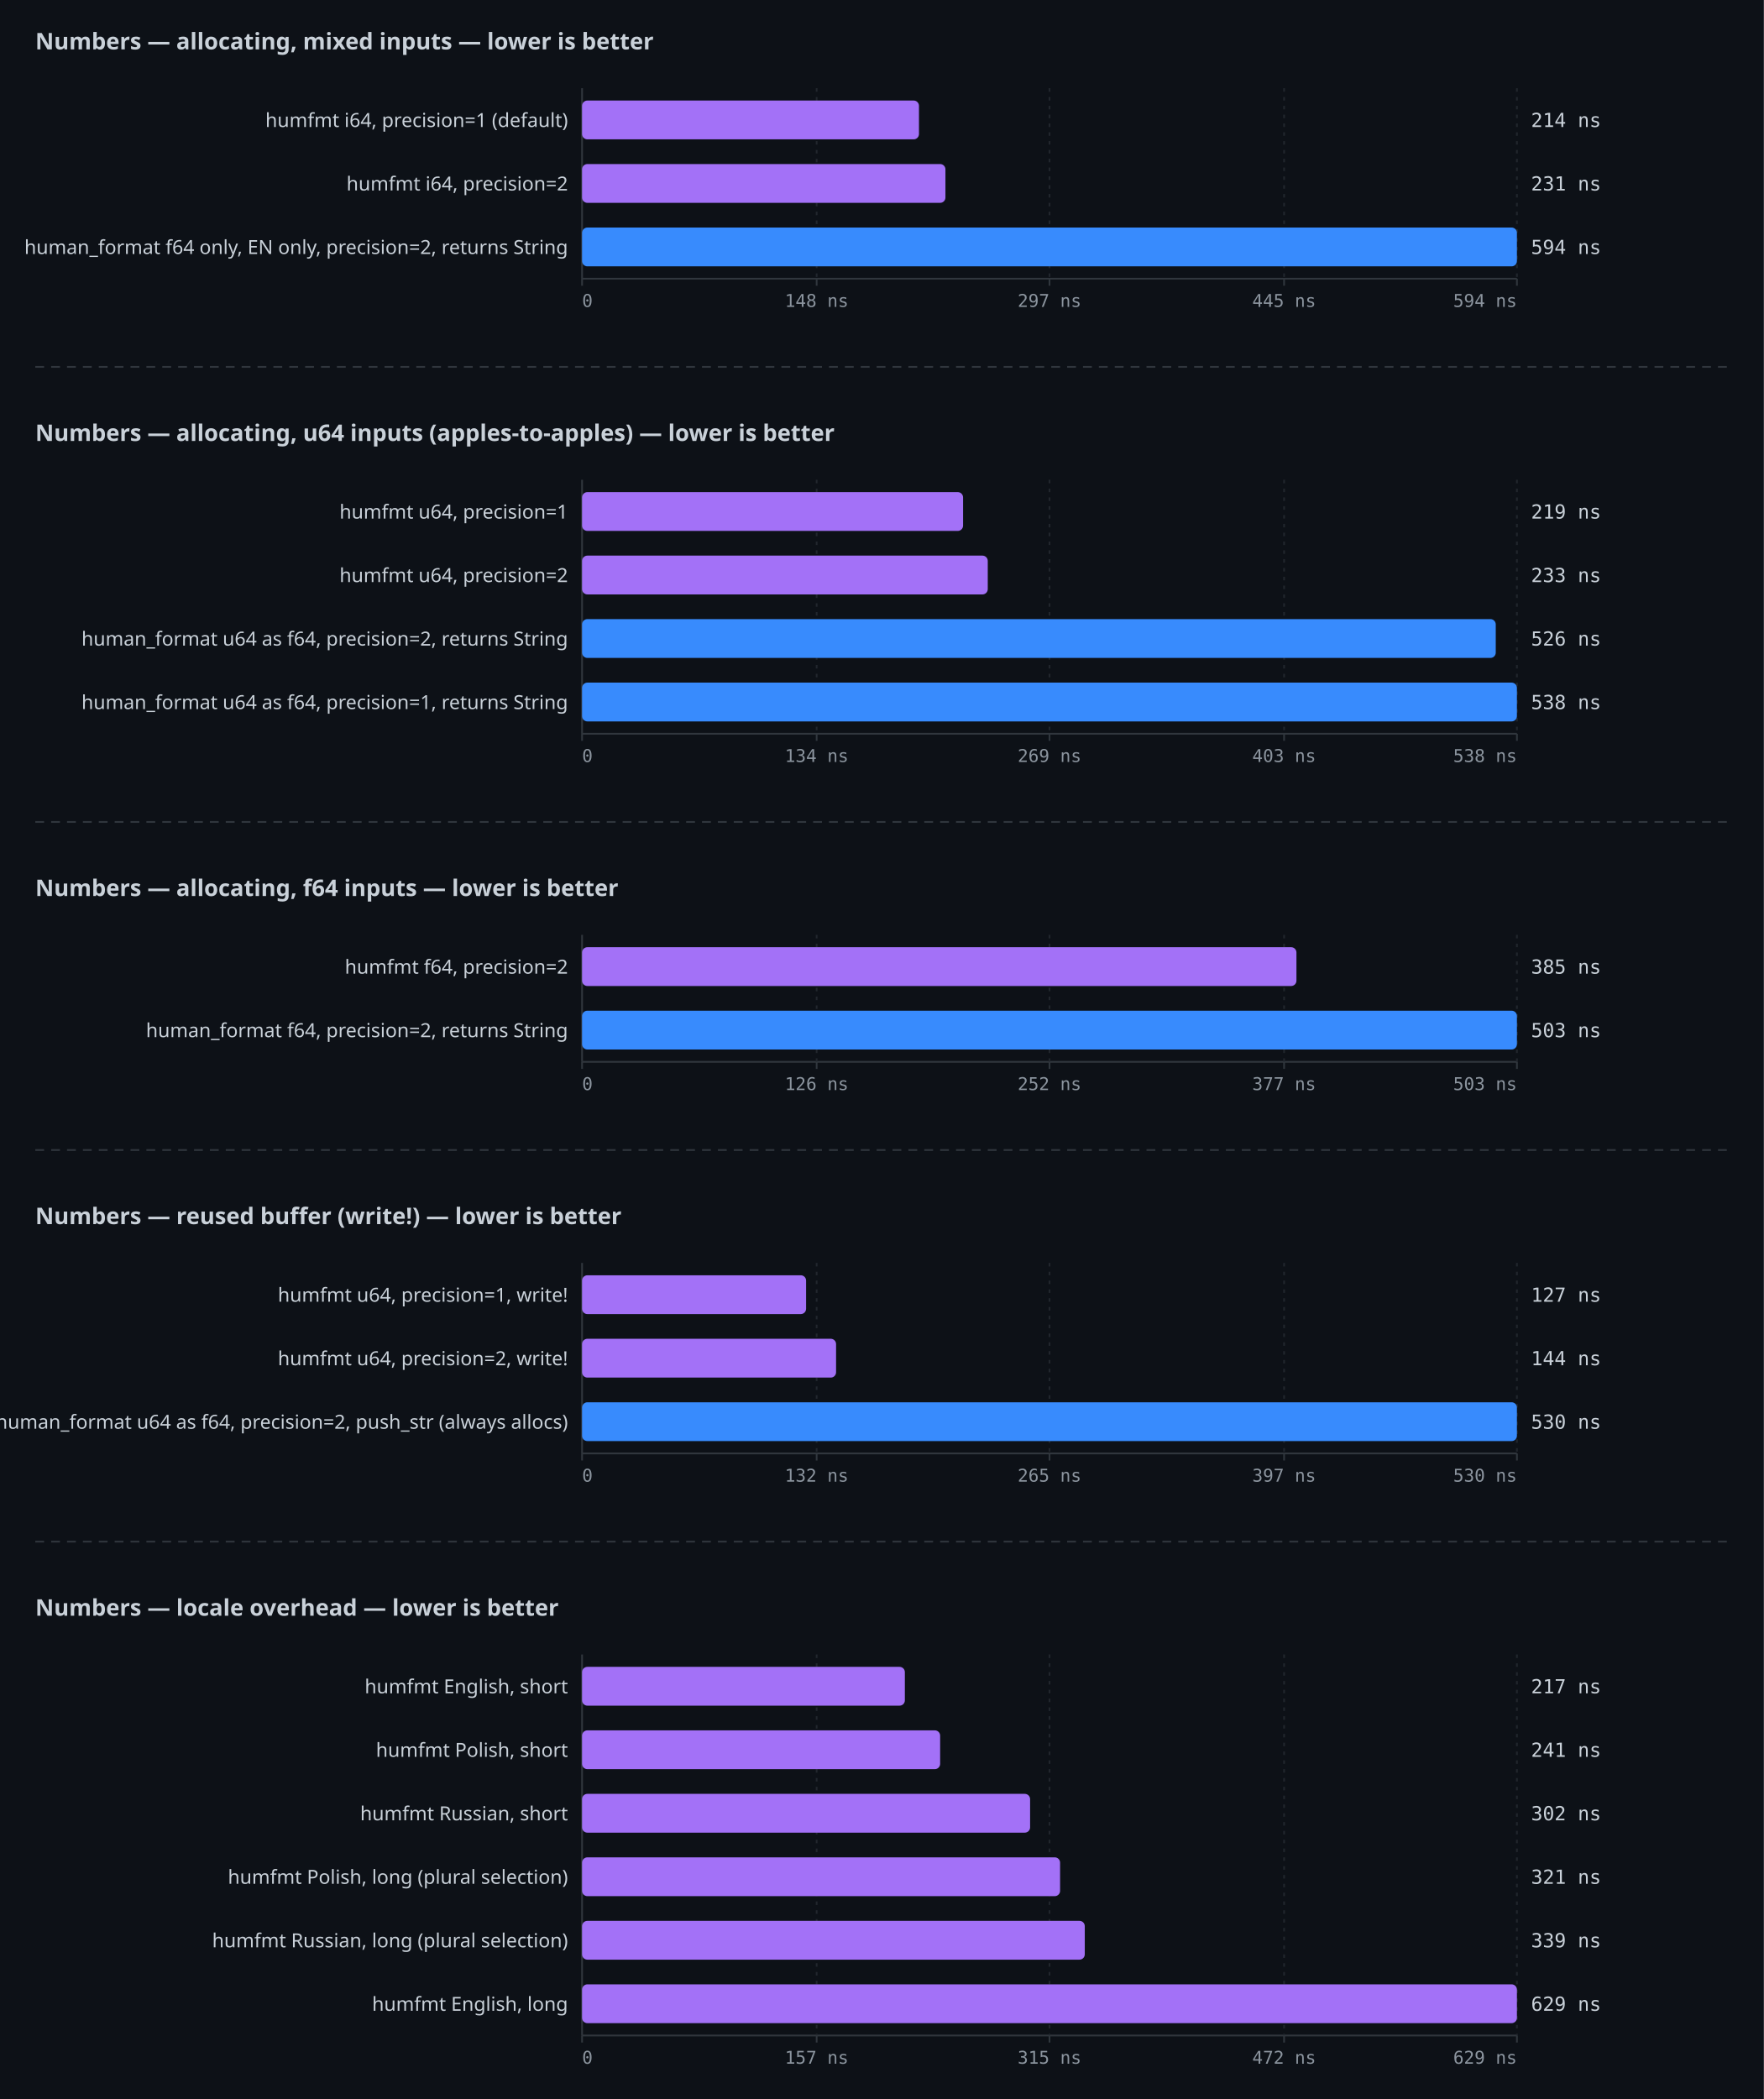
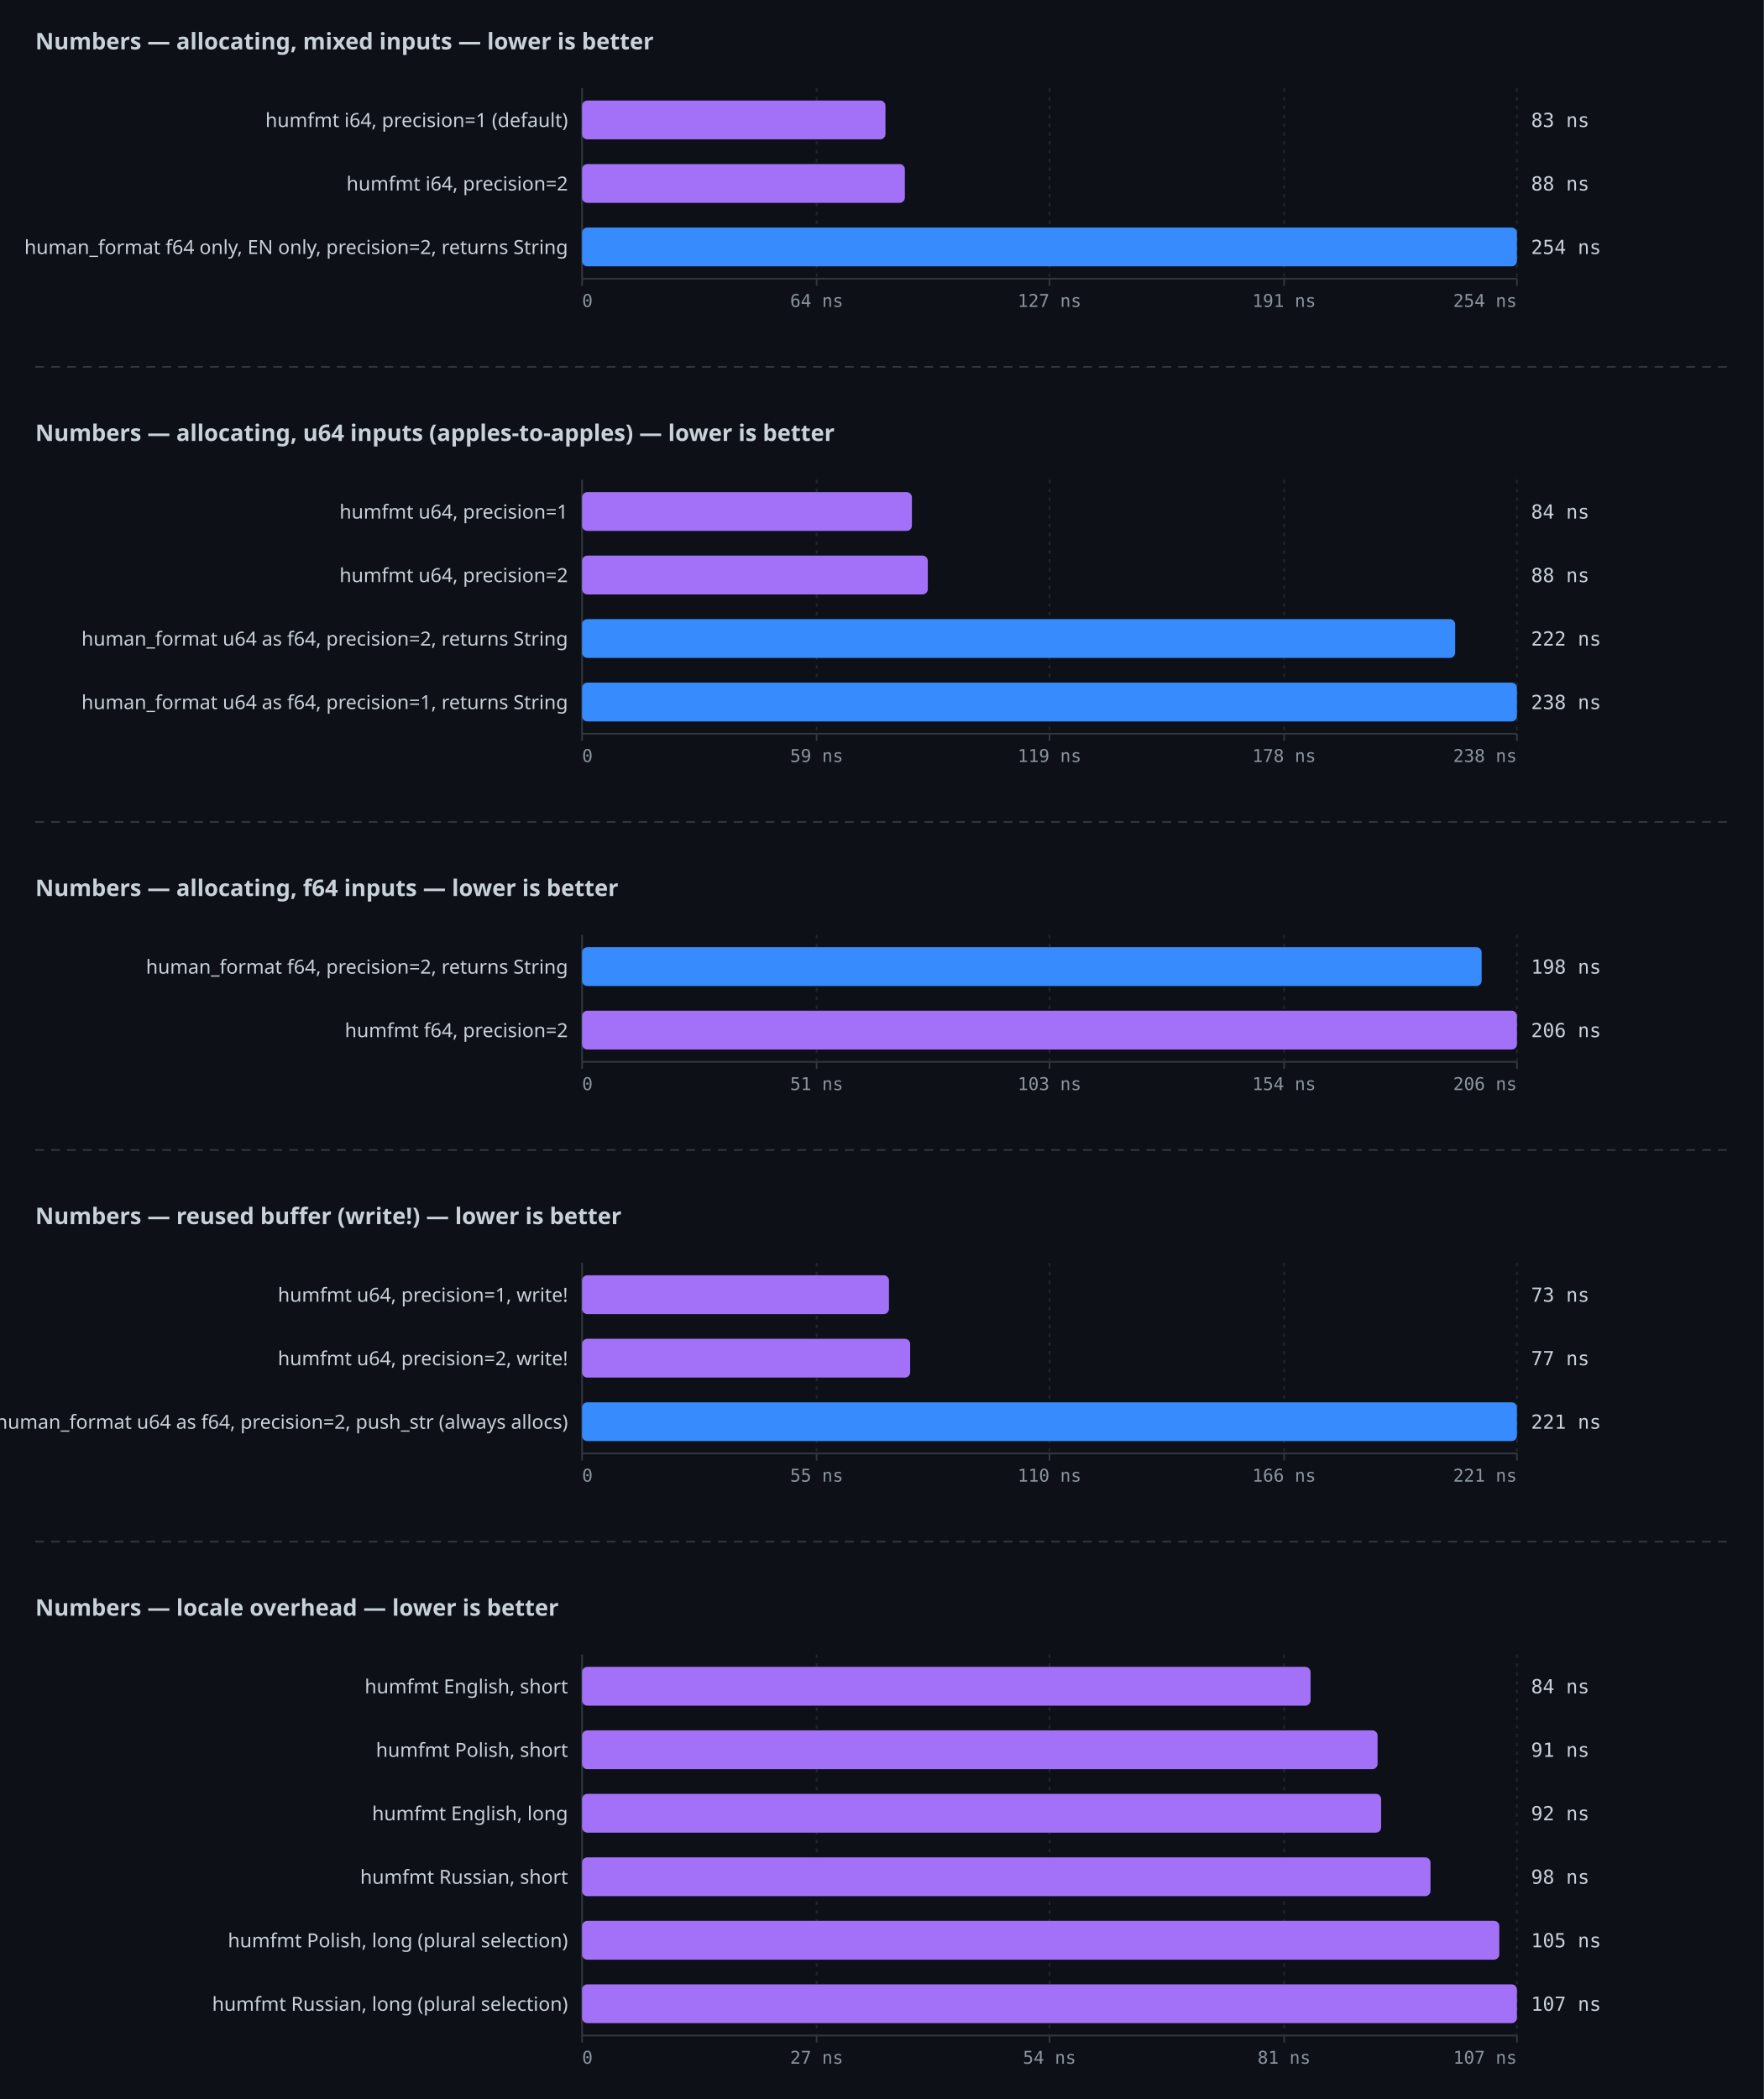
<svg xmlns="http://www.w3.org/2000/svg" width="1000" height="1190" viewBox="0 0 1000 1190">
  <rect width="100%" height="100%" fill="#0d1117" />
  <text x="20" y="28" fill="#c9d1d9" font-family="ui-sans-serif,system-ui,sans-serif" font-size="13" font-weight="600">Numbers — allocating, mixed inputs — lower is better</text>
  <line x1="330" y1="50" x2="330" y2="158" stroke="#30363d" stroke-width="1" />
  <line x1="330" y1="158" x2="860" y2="158" stroke="#30363d" stroke-width="1" />
  <line x1="330" y1="158" x2="330" y2="162" stroke="#30363d" stroke-width="1" />
  <text x="330" y="174" fill="#8b949e" font-family="ui-monospace,monospace" font-size="10" text-anchor="start">0</text>
  <line x1="463" y1="50" x2="463" y2="158" stroke="#21262d" stroke-width="1" stroke-dasharray="2 3" />
  <line x1="463" y1="158" x2="463" y2="162" stroke="#30363d" stroke-width="1" />
-   <text x="463" y="174" fill="#8b949e" font-family="ui-monospace,monospace" font-size="10" text-anchor="middle">148 ns</text>
+   <text x="463" y="174" fill="#8b949e" font-family="ui-monospace,monospace" font-size="10" text-anchor="middle">64 ns</text>
  <line x1="595" y1="50" x2="595" y2="158" stroke="#21262d" stroke-width="1" stroke-dasharray="2 3" />
  <line x1="595" y1="158" x2="595" y2="162" stroke="#30363d" stroke-width="1" />
-   <text x="595" y="174" fill="#8b949e" font-family="ui-monospace,monospace" font-size="10" text-anchor="middle">297 ns</text>
+   <text x="595" y="174" fill="#8b949e" font-family="ui-monospace,monospace" font-size="10" text-anchor="middle">127 ns</text>
  <line x1="728" y1="50" x2="728" y2="158" stroke="#21262d" stroke-width="1" stroke-dasharray="2 3" />
  <line x1="728" y1="158" x2="728" y2="162" stroke="#30363d" stroke-width="1" />
-   <text x="728" y="174" fill="#8b949e" font-family="ui-monospace,monospace" font-size="10" text-anchor="middle">445 ns</text>
+   <text x="728" y="174" fill="#8b949e" font-family="ui-monospace,monospace" font-size="10" text-anchor="middle">191 ns</text>
  <line x1="860" y1="50" x2="860" y2="158" stroke="#21262d" stroke-width="1" stroke-dasharray="2 3" />
  <line x1="860" y1="158" x2="860" y2="162" stroke="#30363d" stroke-width="1" />
-   <text x="860" y="174" fill="#8b949e" font-family="ui-monospace,monospace" font-size="10" text-anchor="end">594 ns</text>
-   <rect x="330" y="57" width="191" height="22" fill="#a371f7" rx="3" />
+   <text x="860" y="174" fill="#8b949e" font-family="ui-monospace,monospace" font-size="10" text-anchor="end">254 ns</text>
+   <rect x="330" y="57" width="172" height="22" fill="#a371f7" rx="3" />
  <text x="322" y="72" fill="#c9d1d9" font-family="ui-sans-serif,system-ui,sans-serif" font-size="11" text-anchor="end">humfmt  i64, precision=1 (default)</text>
-   <text x="868" y="72" fill="#c9d1d9" font-family="ui-monospace,monospace" font-size="11">214 ns</text>
-   <rect x="330" y="93" width="206" height="22" fill="#a371f7" rx="3" />
+   <text x="868" y="72" fill="#c9d1d9" font-family="ui-monospace,monospace" font-size="11">83 ns</text>
+   <rect x="330" y="93" width="183" height="22" fill="#a371f7" rx="3" />
  <text x="322" y="108" fill="#c9d1d9" font-family="ui-sans-serif,system-ui,sans-serif" font-size="11" text-anchor="end">humfmt  i64, precision=2</text>
-   <text x="868" y="108" fill="#c9d1d9" font-family="ui-monospace,monospace" font-size="11">231 ns</text>
+   <text x="868" y="108" fill="#c9d1d9" font-family="ui-monospace,monospace" font-size="11">88 ns</text>
  <rect x="330" y="129" width="530" height="22" fill="#388bfd" rx="3" />
  <text x="322" y="144" fill="#c9d1d9" font-family="ui-sans-serif,system-ui,sans-serif" font-size="11" text-anchor="end">human_format  f64 only, EN only, precision=2, returns String</text>
-   <text x="868" y="144" fill="#c9d1d9" font-family="ui-monospace,monospace" font-size="11">594 ns</text>
+   <text x="868" y="144" fill="#c9d1d9" font-family="ui-monospace,monospace" font-size="11">254 ns</text>
  <line x1="20" y1="208" x2="980" y2="208" stroke="#30363d" stroke-width="1" stroke-dasharray="5 4" />
  <text x="20" y="250" fill="#c9d1d9" font-family="ui-sans-serif,system-ui,sans-serif" font-size="13" font-weight="600">Numbers — allocating, u64 inputs (apples-to-apples) — lower is better</text>
  <line x1="330" y1="272" x2="330" y2="416" stroke="#30363d" stroke-width="1" />
  <line x1="330" y1="416" x2="860" y2="416" stroke="#30363d" stroke-width="1" />
  <line x1="330" y1="416" x2="330" y2="420" stroke="#30363d" stroke-width="1" />
  <text x="330" y="432" fill="#8b949e" font-family="ui-monospace,monospace" font-size="10" text-anchor="start">0</text>
  <line x1="463" y1="272" x2="463" y2="416" stroke="#21262d" stroke-width="1" stroke-dasharray="2 3" />
  <line x1="463" y1="416" x2="463" y2="420" stroke="#30363d" stroke-width="1" />
-   <text x="463" y="432" fill="#8b949e" font-family="ui-monospace,monospace" font-size="10" text-anchor="middle">134 ns</text>
+   <text x="463" y="432" fill="#8b949e" font-family="ui-monospace,monospace" font-size="10" text-anchor="middle">59 ns</text>
  <line x1="595" y1="272" x2="595" y2="416" stroke="#21262d" stroke-width="1" stroke-dasharray="2 3" />
  <line x1="595" y1="416" x2="595" y2="420" stroke="#30363d" stroke-width="1" />
-   <text x="595" y="432" fill="#8b949e" font-family="ui-monospace,monospace" font-size="10" text-anchor="middle">269 ns</text>
+   <text x="595" y="432" fill="#8b949e" font-family="ui-monospace,monospace" font-size="10" text-anchor="middle">119 ns</text>
  <line x1="728" y1="272" x2="728" y2="416" stroke="#21262d" stroke-width="1" stroke-dasharray="2 3" />
  <line x1="728" y1="416" x2="728" y2="420" stroke="#30363d" stroke-width="1" />
-   <text x="728" y="432" fill="#8b949e" font-family="ui-monospace,monospace" font-size="10" text-anchor="middle">403 ns</text>
+   <text x="728" y="432" fill="#8b949e" font-family="ui-monospace,monospace" font-size="10" text-anchor="middle">178 ns</text>
  <line x1="860" y1="272" x2="860" y2="416" stroke="#21262d" stroke-width="1" stroke-dasharray="2 3" />
  <line x1="860" y1="416" x2="860" y2="420" stroke="#30363d" stroke-width="1" />
-   <text x="860" y="432" fill="#8b949e" font-family="ui-monospace,monospace" font-size="10" text-anchor="end">538 ns</text>
-   <rect x="330" y="279" width="216" height="22" fill="#a371f7" rx="3" />
+   <text x="860" y="432" fill="#8b949e" font-family="ui-monospace,monospace" font-size="10" text-anchor="end">238 ns</text>
+   <rect x="330" y="279" width="187" height="22" fill="#a371f7" rx="3" />
  <text x="322" y="294" fill="#c9d1d9" font-family="ui-sans-serif,system-ui,sans-serif" font-size="11" text-anchor="end">humfmt  u64, precision=1</text>
-   <text x="868" y="294" fill="#c9d1d9" font-family="ui-monospace,monospace" font-size="11">219 ns</text>
-   <rect x="330" y="315" width="230" height="22" fill="#a371f7" rx="3" />
+   <text x="868" y="294" fill="#c9d1d9" font-family="ui-monospace,monospace" font-size="11">84 ns</text>
+   <rect x="330" y="315" width="196" height="22" fill="#a371f7" rx="3" />
  <text x="322" y="330" fill="#c9d1d9" font-family="ui-sans-serif,system-ui,sans-serif" font-size="11" text-anchor="end">humfmt  u64, precision=2</text>
-   <text x="868" y="330" fill="#c9d1d9" font-family="ui-monospace,monospace" font-size="11">233 ns</text>
-   <rect x="330" y="351" width="518" height="22" fill="#388bfd" rx="3" />
+   <text x="868" y="330" fill="#c9d1d9" font-family="ui-monospace,monospace" font-size="11">88 ns</text>
+   <rect x="330" y="351" width="495" height="22" fill="#388bfd" rx="3" />
  <text x="322" y="366" fill="#c9d1d9" font-family="ui-sans-serif,system-ui,sans-serif" font-size="11" text-anchor="end">human_format  u64 as f64, precision=2, returns String</text>
-   <text x="868" y="366" fill="#c9d1d9" font-family="ui-monospace,monospace" font-size="11">526 ns</text>
+   <text x="868" y="366" fill="#c9d1d9" font-family="ui-monospace,monospace" font-size="11">222 ns</text>
  <rect x="330" y="387" width="530" height="22" fill="#388bfd" rx="3" />
  <text x="322" y="402" fill="#c9d1d9" font-family="ui-sans-serif,system-ui,sans-serif" font-size="11" text-anchor="end">human_format  u64 as f64, precision=1, returns String</text>
-   <text x="868" y="402" fill="#c9d1d9" font-family="ui-monospace,monospace" font-size="11">538 ns</text>
+   <text x="868" y="402" fill="#c9d1d9" font-family="ui-monospace,monospace" font-size="11">238 ns</text>
  <line x1="20" y1="466" x2="980" y2="466" stroke="#30363d" stroke-width="1" stroke-dasharray="5 4" />
  <text x="20" y="508" fill="#c9d1d9" font-family="ui-sans-serif,system-ui,sans-serif" font-size="13" font-weight="600">Numbers — allocating, f64 inputs — lower is better</text>
  <line x1="330" y1="530" x2="330" y2="602" stroke="#30363d" stroke-width="1" />
  <line x1="330" y1="602" x2="860" y2="602" stroke="#30363d" stroke-width="1" />
  <line x1="330" y1="602" x2="330" y2="606" stroke="#30363d" stroke-width="1" />
  <text x="330" y="618" fill="#8b949e" font-family="ui-monospace,monospace" font-size="10" text-anchor="start">0</text>
  <line x1="463" y1="530" x2="463" y2="602" stroke="#21262d" stroke-width="1" stroke-dasharray="2 3" />
  <line x1="463" y1="602" x2="463" y2="606" stroke="#30363d" stroke-width="1" />
-   <text x="463" y="618" fill="#8b949e" font-family="ui-monospace,monospace" font-size="10" text-anchor="middle">126 ns</text>
+   <text x="463" y="618" fill="#8b949e" font-family="ui-monospace,monospace" font-size="10" text-anchor="middle">51 ns</text>
  <line x1="595" y1="530" x2="595" y2="602" stroke="#21262d" stroke-width="1" stroke-dasharray="2 3" />
  <line x1="595" y1="602" x2="595" y2="606" stroke="#30363d" stroke-width="1" />
-   <text x="595" y="618" fill="#8b949e" font-family="ui-monospace,monospace" font-size="10" text-anchor="middle">252 ns</text>
+   <text x="595" y="618" fill="#8b949e" font-family="ui-monospace,monospace" font-size="10" text-anchor="middle">103 ns</text>
  <line x1="728" y1="530" x2="728" y2="602" stroke="#21262d" stroke-width="1" stroke-dasharray="2 3" />
  <line x1="728" y1="602" x2="728" y2="606" stroke="#30363d" stroke-width="1" />
-   <text x="728" y="618" fill="#8b949e" font-family="ui-monospace,monospace" font-size="10" text-anchor="middle">377 ns</text>
+   <text x="728" y="618" fill="#8b949e" font-family="ui-monospace,monospace" font-size="10" text-anchor="middle">154 ns</text>
  <line x1="860" y1="530" x2="860" y2="602" stroke="#21262d" stroke-width="1" stroke-dasharray="2 3" />
  <line x1="860" y1="602" x2="860" y2="606" stroke="#30363d" stroke-width="1" />
-   <text x="860" y="618" fill="#8b949e" font-family="ui-monospace,monospace" font-size="10" text-anchor="end">503 ns</text>
-   <rect x="330" y="537" width="405" height="22" fill="#a371f7" rx="3" />
-   <text x="322" y="552" fill="#c9d1d9" font-family="ui-sans-serif,system-ui,sans-serif" font-size="11" text-anchor="end">humfmt  f64, precision=2</text>
-   <text x="868" y="552" fill="#c9d1d9" font-family="ui-monospace,monospace" font-size="11">385 ns</text>
-   <rect x="330" y="573" width="530" height="22" fill="#388bfd" rx="3" />
-   <text x="322" y="588" fill="#c9d1d9" font-family="ui-sans-serif,system-ui,sans-serif" font-size="11" text-anchor="end">human_format  f64, precision=2, returns String</text>
-   <text x="868" y="588" fill="#c9d1d9" font-family="ui-monospace,monospace" font-size="11">503 ns</text>
+   <text x="860" y="618" fill="#8b949e" font-family="ui-monospace,monospace" font-size="10" text-anchor="end">206 ns</text>
+   <rect x="330" y="537" width="510" height="22" fill="#388bfd" rx="3" />
+   <text x="322" y="552" fill="#c9d1d9" font-family="ui-sans-serif,system-ui,sans-serif" font-size="11" text-anchor="end">human_format  f64, precision=2, returns String</text>
+   <text x="868" y="552" fill="#c9d1d9" font-family="ui-monospace,monospace" font-size="11">198 ns</text>
+   <rect x="330" y="573" width="530" height="22" fill="#a371f7" rx="3" />
+   <text x="322" y="588" fill="#c9d1d9" font-family="ui-sans-serif,system-ui,sans-serif" font-size="11" text-anchor="end">humfmt  f64, precision=2</text>
+   <text x="868" y="588" fill="#c9d1d9" font-family="ui-monospace,monospace" font-size="11">206 ns</text>
  <line x1="20" y1="652" x2="980" y2="652" stroke="#30363d" stroke-width="1" stroke-dasharray="5 4" />
  <text x="20" y="694" fill="#c9d1d9" font-family="ui-sans-serif,system-ui,sans-serif" font-size="13" font-weight="600">Numbers — reused buffer (write!) — lower is better</text>
  <line x1="330" y1="716" x2="330" y2="824" stroke="#30363d" stroke-width="1" />
  <line x1="330" y1="824" x2="860" y2="824" stroke="#30363d" stroke-width="1" />
  <line x1="330" y1="824" x2="330" y2="828" stroke="#30363d" stroke-width="1" />
  <text x="330" y="840" fill="#8b949e" font-family="ui-monospace,monospace" font-size="10" text-anchor="start">0</text>
  <line x1="463" y1="716" x2="463" y2="824" stroke="#21262d" stroke-width="1" stroke-dasharray="2 3" />
  <line x1="463" y1="824" x2="463" y2="828" stroke="#30363d" stroke-width="1" />
-   <text x="463" y="840" fill="#8b949e" font-family="ui-monospace,monospace" font-size="10" text-anchor="middle">132 ns</text>
+   <text x="463" y="840" fill="#8b949e" font-family="ui-monospace,monospace" font-size="10" text-anchor="middle">55 ns</text>
  <line x1="595" y1="716" x2="595" y2="824" stroke="#21262d" stroke-width="1" stroke-dasharray="2 3" />
  <line x1="595" y1="824" x2="595" y2="828" stroke="#30363d" stroke-width="1" />
-   <text x="595" y="840" fill="#8b949e" font-family="ui-monospace,monospace" font-size="10" text-anchor="middle">265 ns</text>
+   <text x="595" y="840" fill="#8b949e" font-family="ui-monospace,monospace" font-size="10" text-anchor="middle">110 ns</text>
  <line x1="728" y1="716" x2="728" y2="824" stroke="#21262d" stroke-width="1" stroke-dasharray="2 3" />
  <line x1="728" y1="824" x2="728" y2="828" stroke="#30363d" stroke-width="1" />
-   <text x="728" y="840" fill="#8b949e" font-family="ui-monospace,monospace" font-size="10" text-anchor="middle">397 ns</text>
+   <text x="728" y="840" fill="#8b949e" font-family="ui-monospace,monospace" font-size="10" text-anchor="middle">166 ns</text>
  <line x1="860" y1="716" x2="860" y2="824" stroke="#21262d" stroke-width="1" stroke-dasharray="2 3" />
  <line x1="860" y1="824" x2="860" y2="828" stroke="#30363d" stroke-width="1" />
-   <text x="860" y="840" fill="#8b949e" font-family="ui-monospace,monospace" font-size="10" text-anchor="end">530 ns</text>
-   <rect x="330" y="723" width="127" height="22" fill="#a371f7" rx="3" />
+   <text x="860" y="840" fill="#8b949e" font-family="ui-monospace,monospace" font-size="10" text-anchor="end">221 ns</text>
+   <rect x="330" y="723" width="174" height="22" fill="#a371f7" rx="3" />
  <text x="322" y="738" fill="#c9d1d9" font-family="ui-sans-serif,system-ui,sans-serif" font-size="11" text-anchor="end">humfmt  u64, precision=1, write!</text>
-   <text x="868" y="738" fill="#c9d1d9" font-family="ui-monospace,monospace" font-size="11">127 ns</text>
-   <rect x="330" y="759" width="144" height="22" fill="#a371f7" rx="3" />
+   <text x="868" y="738" fill="#c9d1d9" font-family="ui-monospace,monospace" font-size="11">73 ns</text>
+   <rect x="330" y="759" width="186" height="22" fill="#a371f7" rx="3" />
  <text x="322" y="774" fill="#c9d1d9" font-family="ui-sans-serif,system-ui,sans-serif" font-size="11" text-anchor="end">humfmt  u64, precision=2, write!</text>
-   <text x="868" y="774" fill="#c9d1d9" font-family="ui-monospace,monospace" font-size="11">144 ns</text>
+   <text x="868" y="774" fill="#c9d1d9" font-family="ui-monospace,monospace" font-size="11">77 ns</text>
  <rect x="330" y="795" width="530" height="22" fill="#388bfd" rx="3" />
  <text x="322" y="810" fill="#c9d1d9" font-family="ui-sans-serif,system-ui,sans-serif" font-size="11" text-anchor="end">human_format  u64 as f64, precision=2, push_str (always allocs)</text>
-   <text x="868" y="810" fill="#c9d1d9" font-family="ui-monospace,monospace" font-size="11">530 ns</text>
+   <text x="868" y="810" fill="#c9d1d9" font-family="ui-monospace,monospace" font-size="11">221 ns</text>
  <line x1="20" y1="874" x2="980" y2="874" stroke="#30363d" stroke-width="1" stroke-dasharray="5 4" />
  <text x="20" y="916" fill="#c9d1d9" font-family="ui-sans-serif,system-ui,sans-serif" font-size="13" font-weight="600">Numbers — locale overhead — lower is better</text>
  <line x1="330" y1="938" x2="330" y2="1154" stroke="#30363d" stroke-width="1" />
  <line x1="330" y1="1154" x2="860" y2="1154" stroke="#30363d" stroke-width="1" />
  <line x1="330" y1="1154" x2="330" y2="1158" stroke="#30363d" stroke-width="1" />
  <text x="330" y="1170" fill="#8b949e" font-family="ui-monospace,monospace" font-size="10" text-anchor="start">0</text>
  <line x1="463" y1="938" x2="463" y2="1154" stroke="#21262d" stroke-width="1" stroke-dasharray="2 3" />
  <line x1="463" y1="1154" x2="463" y2="1158" stroke="#30363d" stroke-width="1" />
-   <text x="463" y="1170" fill="#8b949e" font-family="ui-monospace,monospace" font-size="10" text-anchor="middle">157 ns</text>
+   <text x="463" y="1170" fill="#8b949e" font-family="ui-monospace,monospace" font-size="10" text-anchor="middle">27 ns</text>
  <line x1="595" y1="938" x2="595" y2="1154" stroke="#21262d" stroke-width="1" stroke-dasharray="2 3" />
  <line x1="595" y1="1154" x2="595" y2="1158" stroke="#30363d" stroke-width="1" />
-   <text x="595" y="1170" fill="#8b949e" font-family="ui-monospace,monospace" font-size="10" text-anchor="middle">315 ns</text>
+   <text x="595" y="1170" fill="#8b949e" font-family="ui-monospace,monospace" font-size="10" text-anchor="middle">54 ns</text>
  <line x1="728" y1="938" x2="728" y2="1154" stroke="#21262d" stroke-width="1" stroke-dasharray="2 3" />
  <line x1="728" y1="1154" x2="728" y2="1158" stroke="#30363d" stroke-width="1" />
-   <text x="728" y="1170" fill="#8b949e" font-family="ui-monospace,monospace" font-size="10" text-anchor="middle">472 ns</text>
+   <text x="728" y="1170" fill="#8b949e" font-family="ui-monospace,monospace" font-size="10" text-anchor="middle">81 ns</text>
  <line x1="860" y1="938" x2="860" y2="1154" stroke="#21262d" stroke-width="1" stroke-dasharray="2 3" />
  <line x1="860" y1="1154" x2="860" y2="1158" stroke="#30363d" stroke-width="1" />
-   <text x="860" y="1170" fill="#8b949e" font-family="ui-monospace,monospace" font-size="10" text-anchor="end">629 ns</text>
-   <rect x="330" y="945" width="183" height="22" fill="#a371f7" rx="3" />
+   <text x="860" y="1170" fill="#8b949e" font-family="ui-monospace,monospace" font-size="10" text-anchor="end">107 ns</text>
+   <rect x="330" y="945" width="413" height="22" fill="#a371f7" rx="3" />
  <text x="322" y="960" fill="#c9d1d9" font-family="ui-sans-serif,system-ui,sans-serif" font-size="11" text-anchor="end">humfmt  English, short</text>
-   <text x="868" y="960" fill="#c9d1d9" font-family="ui-monospace,monospace" font-size="11">217 ns</text>
-   <rect x="330" y="981" width="203" height="22" fill="#a371f7" rx="3" />
+   <text x="868" y="960" fill="#c9d1d9" font-family="ui-monospace,monospace" font-size="11">84 ns</text>
+   <rect x="330" y="981" width="451" height="22" fill="#a371f7" rx="3" />
  <text x="322" y="996" fill="#c9d1d9" font-family="ui-sans-serif,system-ui,sans-serif" font-size="11" text-anchor="end">humfmt  Polish, short</text>
-   <text x="868" y="996" fill="#c9d1d9" font-family="ui-monospace,monospace" font-size="11">241 ns</text>
-   <rect x="330" y="1017" width="254" height="22" fill="#a371f7" rx="3" />
-   <text x="322" y="1032" fill="#c9d1d9" font-family="ui-sans-serif,system-ui,sans-serif" font-size="11" text-anchor="end">humfmt  Russian, short</text>
-   <text x="868" y="1032" fill="#c9d1d9" font-family="ui-monospace,monospace" font-size="11">302 ns</text>
-   <rect x="330" y="1053" width="271" height="22" fill="#a371f7" rx="3" />
-   <text x="322" y="1068" fill="#c9d1d9" font-family="ui-sans-serif,system-ui,sans-serif" font-size="11" text-anchor="end">humfmt  Polish, long (plural selection)</text>
-   <text x="868" y="1068" fill="#c9d1d9" font-family="ui-monospace,monospace" font-size="11">321 ns</text>
-   <rect x="330" y="1089" width="285" height="22" fill="#a371f7" rx="3" />
-   <text x="322" y="1104" fill="#c9d1d9" font-family="ui-sans-serif,system-ui,sans-serif" font-size="11" text-anchor="end">humfmt  Russian, long (plural selection)</text>
-   <text x="868" y="1104" fill="#c9d1d9" font-family="ui-monospace,monospace" font-size="11">339 ns</text>
+   <text x="868" y="996" fill="#c9d1d9" font-family="ui-monospace,monospace" font-size="11">91 ns</text>
+   <rect x="330" y="1017" width="453" height="22" fill="#a371f7" rx="3" />
+   <text x="322" y="1032" fill="#c9d1d9" font-family="ui-sans-serif,system-ui,sans-serif" font-size="11" text-anchor="end">humfmt  English, long</text>
+   <text x="868" y="1032" fill="#c9d1d9" font-family="ui-monospace,monospace" font-size="11">92 ns</text>
+   <rect x="330" y="1053" width="481" height="22" fill="#a371f7" rx="3" />
+   <text x="322" y="1068" fill="#c9d1d9" font-family="ui-sans-serif,system-ui,sans-serif" font-size="11" text-anchor="end">humfmt  Russian, short</text>
+   <text x="868" y="1068" fill="#c9d1d9" font-family="ui-monospace,monospace" font-size="11">98 ns</text>
+   <rect x="330" y="1089" width="520" height="22" fill="#a371f7" rx="3" />
+   <text x="322" y="1104" fill="#c9d1d9" font-family="ui-sans-serif,system-ui,sans-serif" font-size="11" text-anchor="end">humfmt  Polish, long (plural selection)</text>
+   <text x="868" y="1104" fill="#c9d1d9" font-family="ui-monospace,monospace" font-size="11">105 ns</text>
  <rect x="330" y="1125" width="530" height="22" fill="#a371f7" rx="3" />
-   <text x="322" y="1140" fill="#c9d1d9" font-family="ui-sans-serif,system-ui,sans-serif" font-size="11" text-anchor="end">humfmt  English, long</text>
-   <text x="868" y="1140" fill="#c9d1d9" font-family="ui-monospace,monospace" font-size="11">629 ns</text>
+   <text x="322" y="1140" fill="#c9d1d9" font-family="ui-sans-serif,system-ui,sans-serif" font-size="11" text-anchor="end">humfmt  Russian, long (plural selection)</text>
+   <text x="868" y="1140" fill="#c9d1d9" font-family="ui-monospace,monospace" font-size="11">107 ns</text>
</svg>
